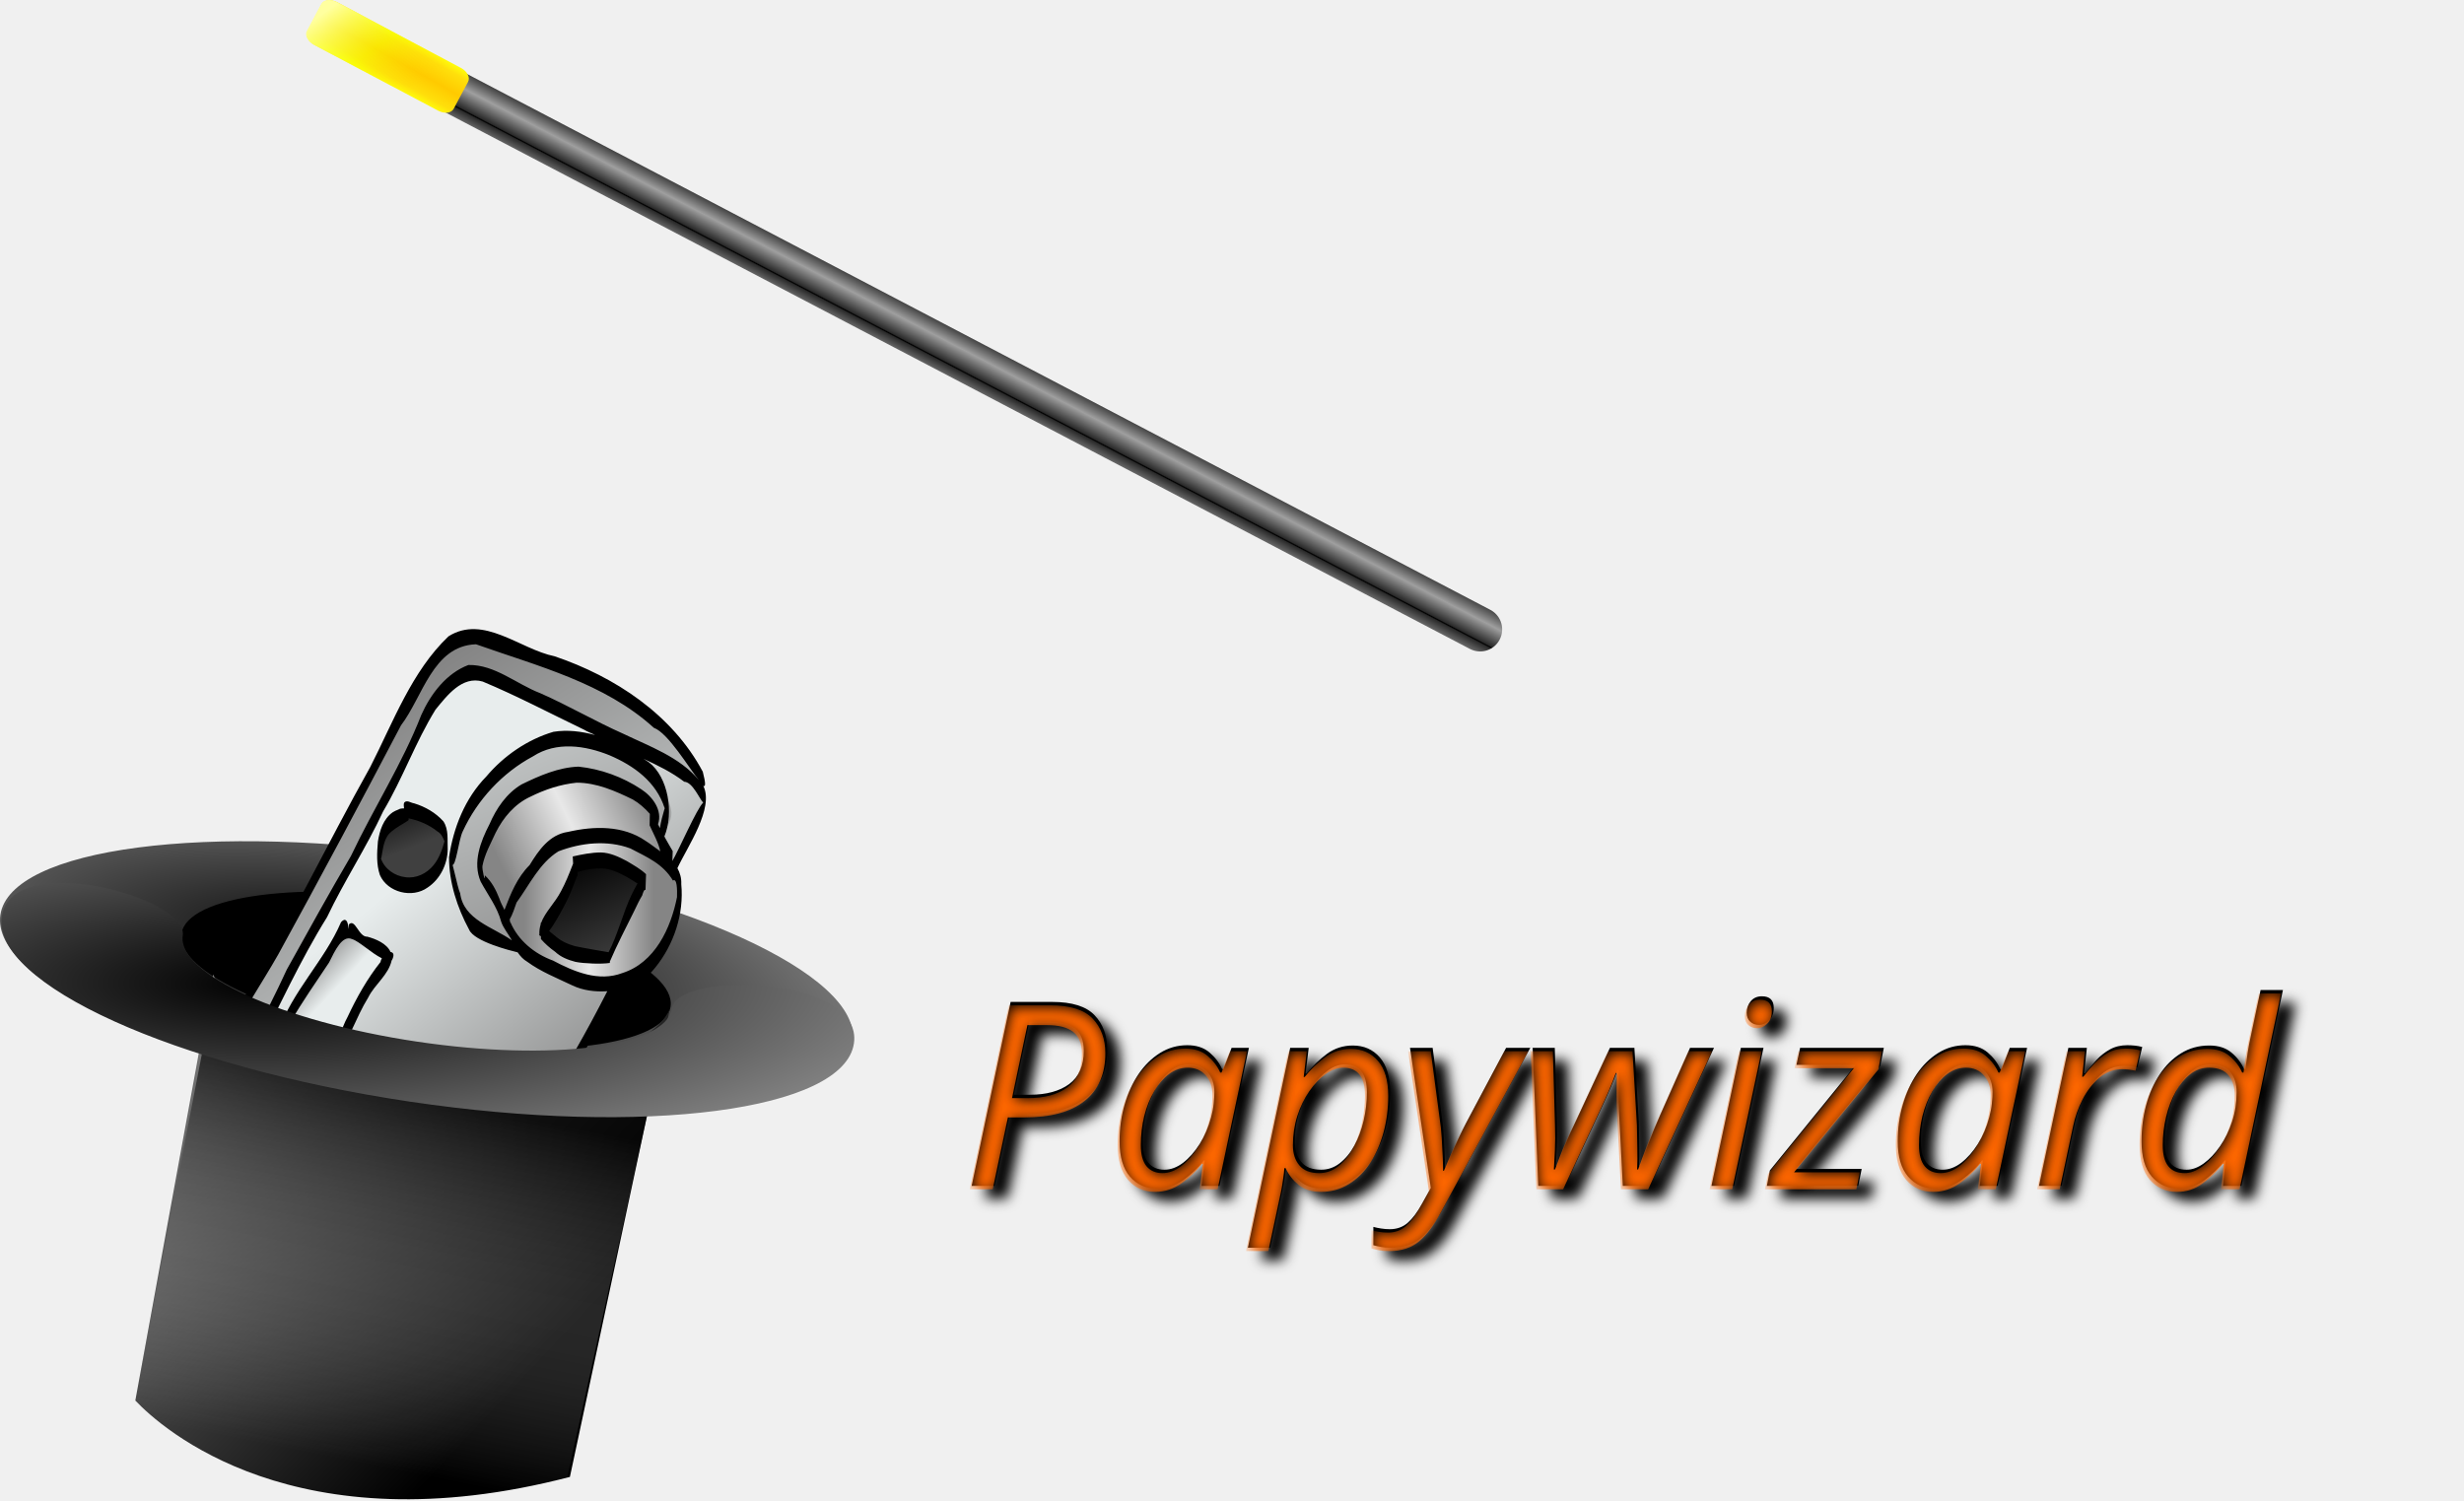
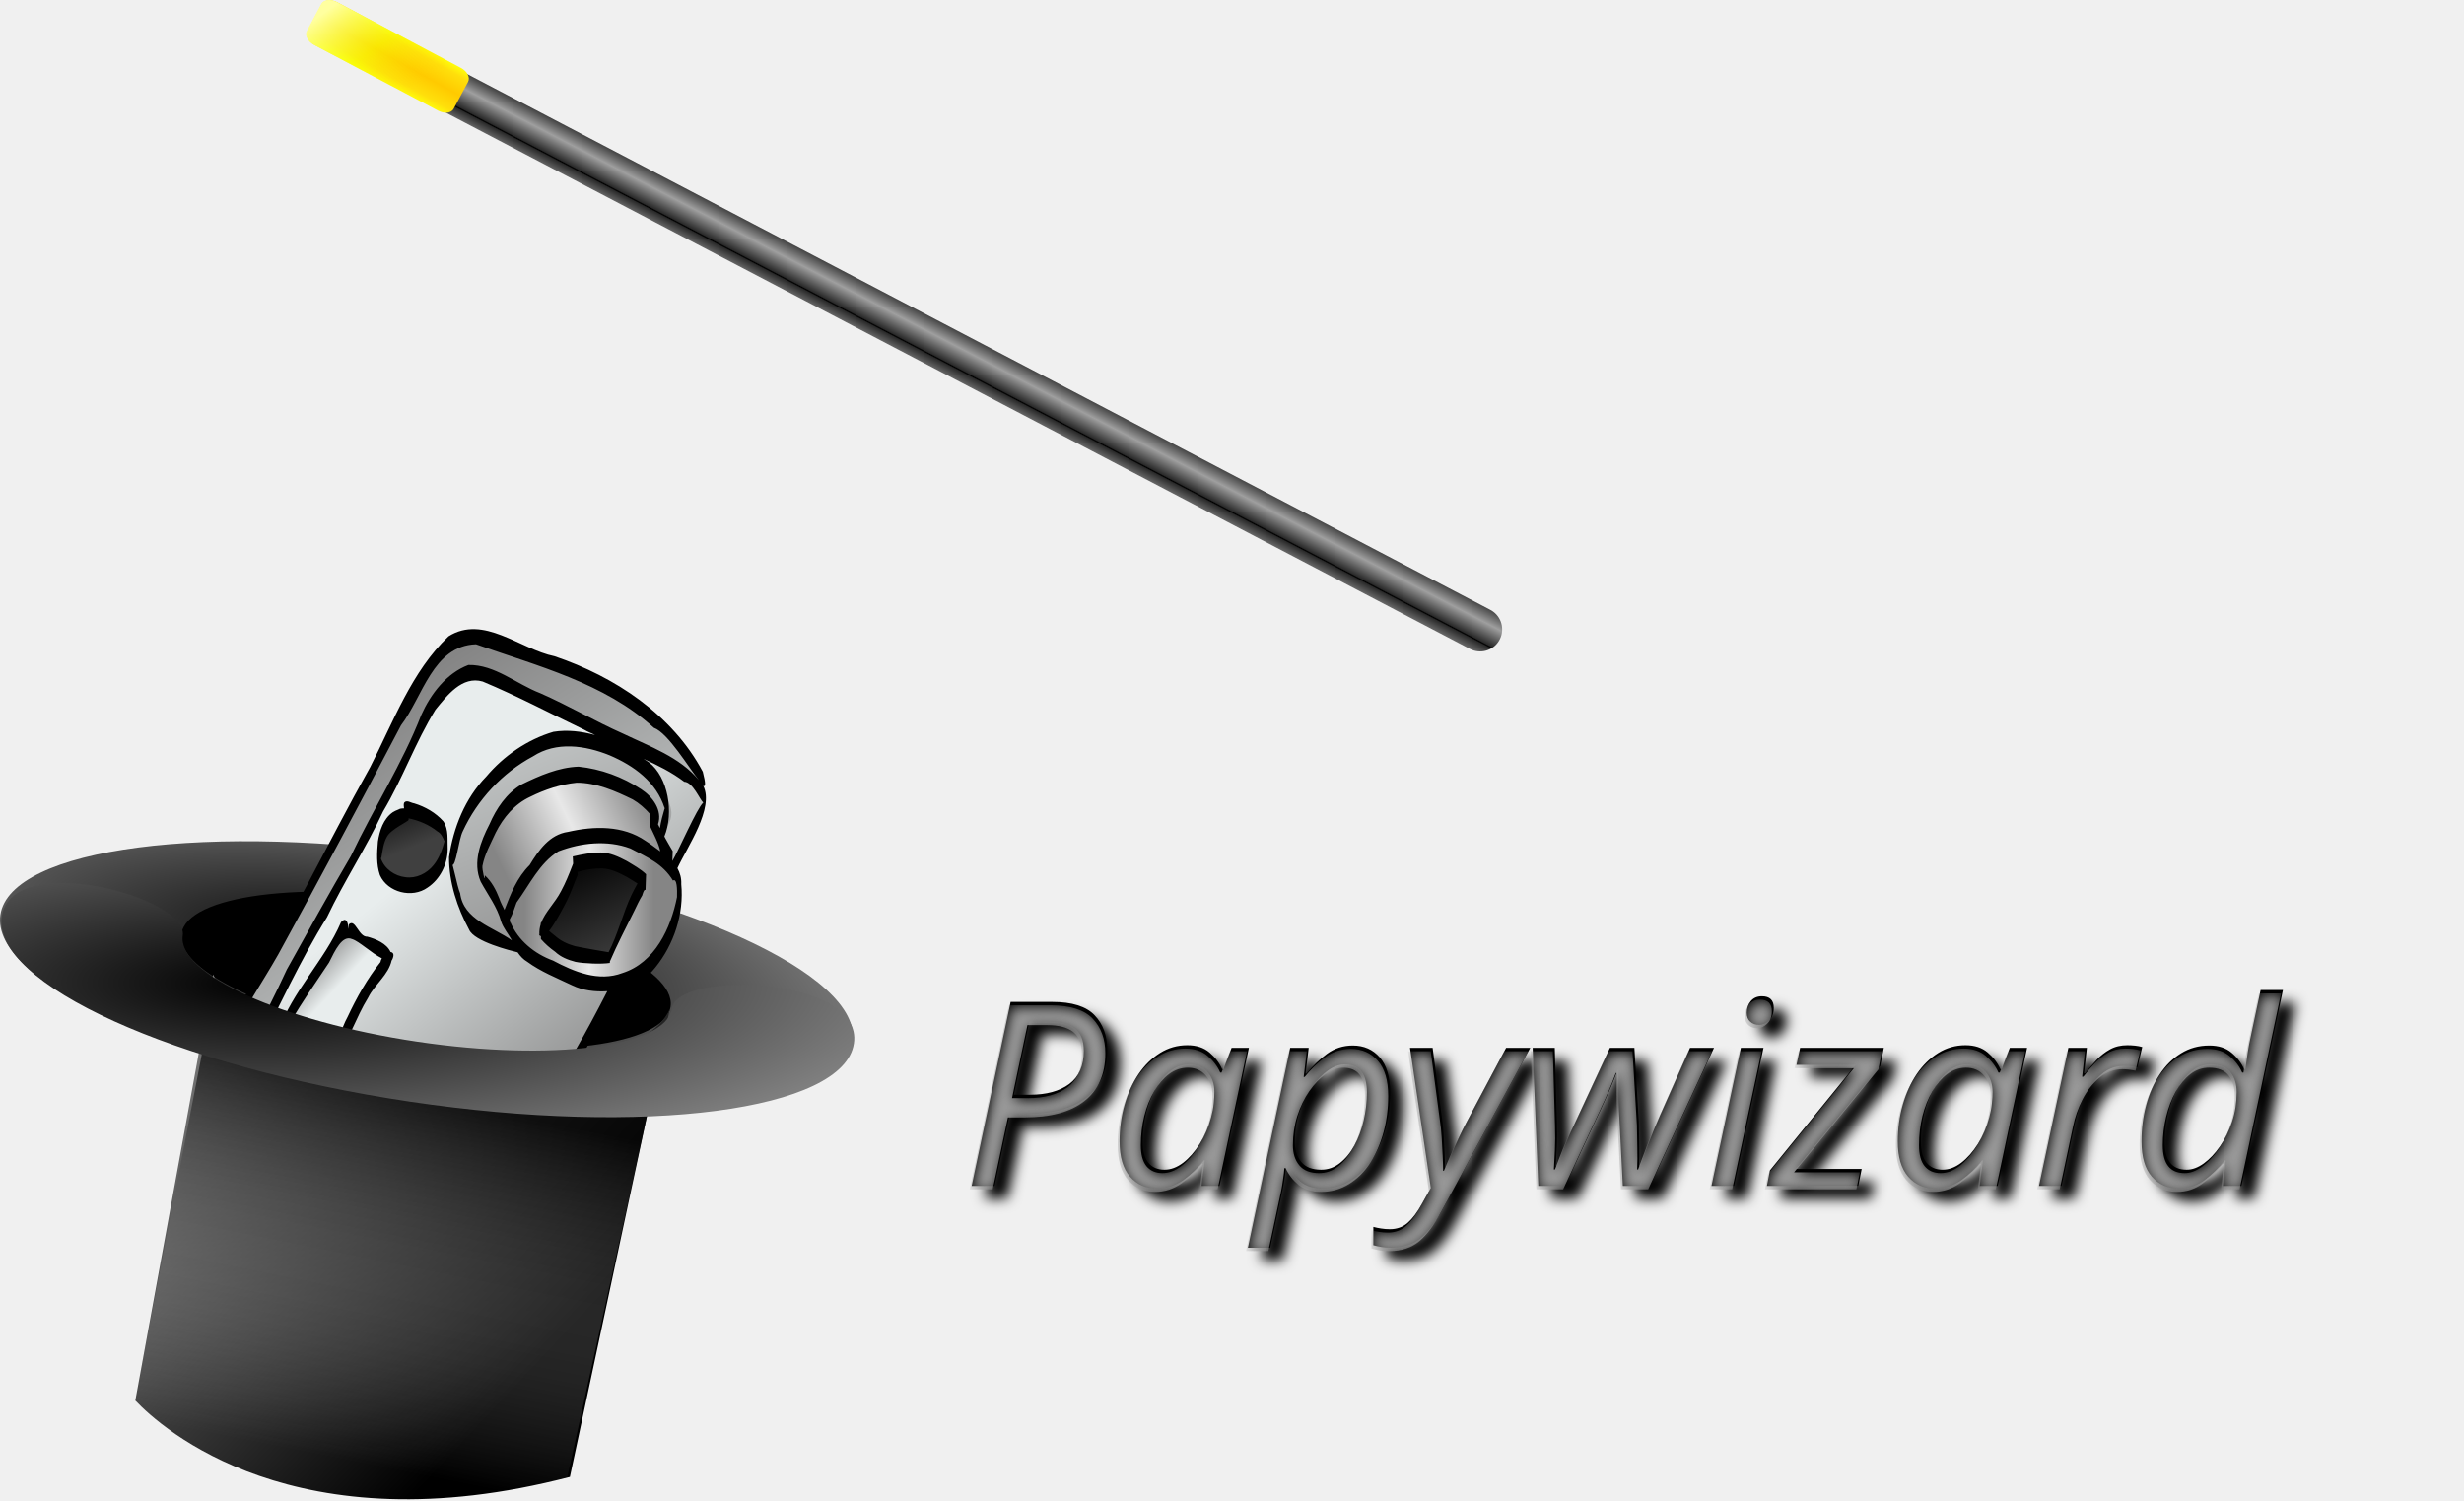
<svg xmlns="http://www.w3.org/2000/svg" xmlns:xlink="http://www.w3.org/1999/xlink" height="232.931" id="svg1061" width="382.499" version="1.0">
  <defs id="defs3">
    <linearGradient id="linearGradient5585">
      <stop id="stop5586" offset="0" style="stop-color:#ffff9f;stop-opacity:1;" />
      <stop id="stop5589" offset="0.5" style="stop-color:#f4ff05;stop-opacity:0.498;" />
      <stop id="stop5588" offset="1" style="stop-color:#ffca00;stop-opacity:0;" />
    </linearGradient>
    <linearGradient id="linearGradient5578">
      <stop id="stop5579" offset="0" style="stop-color:#fffd0b;stop-opacity:1;" />
      <stop id="stop5582" offset="0.321" style="stop-color:#ffdf0b;stop-opacity:1;" />
      <stop id="stop5580" offset="1" style="stop-color:#ffca00;stop-opacity:1;" />
    </linearGradient>
    <linearGradient id="linearGradient5573">
      <stop id="stop5574" offset="0" style="stop-color:#000000;stop-opacity:1;" />
      <stop id="stop5576" offset="0.061" style="stop-color:#2a2a2a;stop-opacity:1;" />
      <stop id="stop5575" offset="1" style="stop-color:#9f9f9f;stop-opacity:1;" />
    </linearGradient>
    <linearGradient id="linearGradient2336">
      <stop id="stop2337" offset="0" style="stop-color:#000000;stop-opacity:1;" />
      <stop id="stop2338" offset="1" style="stop-color:#a6a6a6;stop-opacity:1;" />
    </linearGradient>
    <linearGradient id="linearGradient1704">
      <stop id="stop1705" offset="0" style="stop-color:#000000;stop-opacity:1;" />
      <stop id="stop1706" offset="1" style="stop-color:#f0f0f0;stop-opacity:0;" />
    </linearGradient>
    <linearGradient gradientTransform="scale(2.136976,0.467951)" gradientUnits="userSpaceOnUse" id="linearGradient2348" x1="22.187" x2="16.78" xlink:href="#linearGradient2336" y1="132.772" y2="61.286" />
    <linearGradient gradientTransform="matrix(1.033599,-0.163893,0.149649,0.943765,-9.997055,2.205048)" gradientUnits="userSpaceOnUse" id="linearGradient2349" x1="26.261" x2="69.193" xlink:href="#linearGradient2336" y1="51.747" y2="26.685" />
    <linearGradient gradientTransform="scale(1.842778,0.542659)" gradientUnits="userSpaceOnUse" id="linearGradient2350" x1="18.647" x2="29.078" xlink:href="#linearGradient2336" y1="54.173" y2="32.977" />
    <linearGradient gradientTransform="scale(1.842779,0.542659)" gradientUnits="userSpaceOnUse" id="linearGradient2351" x1="13.258" x2="33.361" xlink:href="#linearGradient1704" y1="45.651" y2="45.651" />
    <linearGradient gradientTransform="matrix(1.033598,-0.163893,0.149649,0.943765,-9.2646e-2,1.35516)" gradientUnits="userSpaceOnUse" id="linearGradient2977" x1="33.908" x2="34.285" xlink:href="#linearGradient1704" y1="34.427" y2="63.931" />
    <radialGradient cx="34.508" cy="296.447" fx="34.508" fy="296.447" gradientTransform="scale(1.873017,0.533898)" gradientUnits="userSpaceOnUse" id="radialGradient1856" r="58.243" spreadMethod="pad" xlink:href="#linearGradient2336" />
    <linearGradient gradientTransform="matrix(-2.096838,-0.393813,-0.359586,1.914593,168.9892,125.6226)" gradientUnits="userSpaceOnUse" id="linearGradient1877" x1="26.261" x2="69.193" xlink:href="#linearGradient2336" y1="51.747" y2="26.685" />
    <linearGradient gradientTransform="matrix(-2.096836,-0.393813,-0.359586,1.914593,148.4128,126.411)" gradientUnits="userSpaceOnUse" id="linearGradient1878" x1="33.908" x2="34.285" xlink:href="#linearGradient1704" y1="34.427" y2="63.931" />
    <radialGradient cx="40.804" cy="276.178" fx="40.653" fy="277.242" gradientTransform="matrix(1.873017,0,0,0.533898,-30.56218,14.375)" gradientUnits="userSpaceOnUse" id="radialGradient1927" r="71.409" spreadMethod="pad" xlink:href="#linearGradient2336" />
    <linearGradient gradientTransform="matrix(1.934616,0,0,0.620412,-26.40222,7.403423)" gradientUnits="userSpaceOnUse" id="linearGradient5572" spreadMethod="reflect" x1="88.946" x2="91.414" xlink:href="#linearGradient5573" y1="136.887" y2="133.891" />
    <linearGradient gradientTransform="scale(1.848145,0.541083)" gradientUnits="userSpaceOnUse" id="linearGradient5581" spreadMethod="reflect" x1="38.515" x2="38.054" xlink:href="#linearGradient5578" y1="54" y2="61.078" />
    <linearGradient gradientTransform="matrix(1.848145,0,0,0.541083,-9.596281e-2,-5.494715e-2)" gradientUnits="userSpaceOnUse" id="linearGradient5584" spreadMethod="pad" x1="32.001" x2="42.809" xlink:href="#linearGradient5585" y1="44.479" y2="46.02" />
    <radialGradient cx="34.508" cy="296.447" fx="34.508" fy="296.447" gradientTransform="scale(1.873017,0.533898)" gradientUnits="userSpaceOnUse" id="radialGradient5605" r="58.243" spreadMethod="pad" xlink:href="#linearGradient2336" />
    <linearGradient xlink:href="#linearGradient5585" id="linearGradient4212" gradientUnits="userSpaceOnUse" gradientTransform="matrix(1.848145,0,0,0.5410827,-14.13103,-53.73424)" spreadMethod="pad" x1="32.001" y1="44.479" x2="42.809" y2="46.02" />
    <linearGradient xlink:href="#linearGradient5578" id="linearGradient4215" gradientUnits="userSpaceOnUse" gradientTransform="matrix(1.848145,0,0,0.5410827,-14.03507,-53.6793)" spreadMethod="reflect" x1="38.515" y1="54" x2="38.054" y2="61.078" />
    <linearGradient xlink:href="#linearGradient5573" id="linearGradient4218" gradientUnits="userSpaceOnUse" gradientTransform="matrix(1.886558,0.4285304,-0.1374254,0.6050002,-14.50724,-52.56926)" spreadMethod="reflect" x1="88.946" y1="136.887" x2="91.414" y2="133.891" />
    <linearGradient y2="38.967" y1="37.466" xlink:href="#linearGradient2103" x2="28.579" x1="-0.454" id="linearGradient2109" gradientUnits="userSpaceOnUse" gradientTransform="scale(0.629945,1.58744)" />
    <linearGradient y2="94.414" y1="41.102" xlink:href="#linearGradient4501" x2="7.254" x1="65.452" id="linearGradient2101" gradientUnits="userSpaceOnUse" gradientTransform="scale(1.339461,0.746569)" />
    <linearGradient y2="59.377" y1="99.943" xlink:href="#linearGradient4501" x2="46.301" x1="11.688" id="linearGradient2098" gradientUnits="userSpaceOnUse" gradientTransform="scale(1.35332,0.738924)" />
    <linearGradient y2="31.55" y1="77.066" xlink:href="#linearGradient4501" x2="91.667" x1="41.567" id="linearGradient2095" gradientUnits="userSpaceOnUse" gradientTransform="scale(1.108743,0.901922)" />
    <linearGradient y2="69.773" y1="54.032" xlink:href="#linearGradient4577" x2="84.034" x1="64.37" id="linearGradient2092" gradientUnits="userSpaceOnUse" gradientTransform="scale(0.984842,1.015391)" />
    <linearGradient y2="77.847" y1="59.88" xlink:href="#linearGradient4577" x2="65.887" x1="57.665" id="linearGradient2089" gradientUnits="userSpaceOnUse" gradientTransform="scale(0.974424,1.026247)" />
    <linearGradient y2="53.586" y1="46.421" xlink:href="#linearGradient4501" x2="30.641" x1="34.761" id="linearGradient2086" gradientUnits="userSpaceOnUse" gradientTransform="matrix(1.368283,0,0,0.730843,-2.605863,0.488599)" />
    <linearGradient y2="88.237" y1="76.062" xlink:href="#linearGradient4559" x2="48.892" x1="62.742" id="linearGradient2083" gradientUnits="userSpaceOnUse" gradientTransform="scale(1.173715,0.851995)" />
    <linearGradient y2="41.813" y1="34.281" xlink:href="#linearGradient4559" x2="61.441" x1="68.399" id="linearGradient2080" gradientUnits="userSpaceOnUse" gradientTransform="scale(1.017741,0.982568)" />
    <linearGradient y2="41.813" y1="34.281" xlink:href="#linearGradient4559" x2="61.441" x1="68.399" id="linearGradient4575" gradientUnits="userSpaceOnUse" gradientTransform="scale(1.017741,0.982568)" />
    <linearGradient y2="88.237" y1="76.062" xlink:href="#linearGradient4559" x2="48.892" x1="62.742" id="linearGradient4565" gradientUnits="userSpaceOnUse" gradientTransform="scale(1.173715,0.851995)" />
    <linearGradient y2="53.586" y1="46.421" xlink:href="#linearGradient4501" x2="30.641" x1="34.761" id="linearGradient4555" gradientUnits="userSpaceOnUse" gradientTransform="matrix(1.368283,0,0,0.730843,-2.605863,0.488599)" />
    <linearGradient y2="94.414" y1="41.102" xlink:href="#linearGradient4501" x2="7.254" x1="65.452" id="linearGradient4545" gradientUnits="userSpaceOnUse" gradientTransform="scale(1.339461,0.746569)" />
    <linearGradient y2="77.847" y1="59.88" xlink:href="#linearGradient4577" x2="65.887" x1="57.665" id="linearGradient4537" gradientUnits="userSpaceOnUse" gradientTransform="scale(0.974424,1.026247)" />
    <linearGradient y2="69.773" y1="54.032" xlink:href="#linearGradient4577" x2="84.034" x1="64.37" id="linearGradient4527" gradientUnits="userSpaceOnUse" gradientTransform="scale(0.984842,1.015391)" />
    <linearGradient y2="31.55" y1="77.066" xlink:href="#linearGradient4501" x2="91.667" x1="41.567" id="linearGradient4517" gradientUnits="userSpaceOnUse" gradientTransform="scale(1.108743,0.901922)" />
    <linearGradient y2="59.377" y1="99.943" xlink:href="#linearGradient4501" x2="46.301" x1="11.688" id="linearGradient4507" gradientUnits="userSpaceOnUse" gradientTransform="scale(1.35332,0.738924)" />
    <linearGradient id="linearGradient4501">
      <stop style="stop-color:#858585;stop-opacity:1;" offset="0" id="stop4503" />
      <stop style="stop-color:#e8eded;stop-opacity:1;" offset="1" id="stop4505" />
    </linearGradient>
    <linearGradient id="linearGradient4559">
      <stop style="stop-color:#000000;stop-opacity:1;" offset="0" id="stop4561" />
      <stop style="stop-color:#404040;stop-opacity:1;" offset="1" id="stop4563" />
    </linearGradient>
    <linearGradient id="linearGradient4577">
      <stop style="stop-color:#858585;stop-opacity:1;" offset="0" id="stop4579" />
      <stop style="stop-color:#e8e8e8;stop-opacity:1;" offset="0.5" id="stop4583" />
      <stop style="stop-color:#858585;stop-opacity:1;" offset="1" id="stop4581" />
    </linearGradient>
    <linearGradient id="linearGradient2103">
      <stop style="stop-color:#000000;stop-opacity:1;" offset="0" id="stop2105" />
      <stop style="stop-color:#000000;stop-opacity:0;" offset="1" id="stop2107" />
    </linearGradient>
    <path transform="matrix(2.108187,0.3011324,-0.3046338,2.132701,-457.0847,-526.9192)" style="opacity:0.99;fill:none;fill-opacity:1;stroke:#000000;stroke-width:1;stroke-miterlimit:4;stroke-dasharray:none;stroke-opacity:1" d="M 515.714,432.362 A 124.286,122.857 0 1 1 267.143,432.362 A 124.286,122.857 0 1 1 515.714,432.362 z" id="path3001" />
    <radialGradient xlink:href="#linearGradient2336" id="radialGradient3605" gradientUnits="userSpaceOnUse" gradientTransform="matrix(1.873017,0,0,0.533898,-32.32995,-2.28364)" spreadMethod="pad" cx="40.804" cy="276.178" fx="40.653" fy="277.242" r="71.409" />
    <linearGradient xlink:href="#linearGradient1704" id="linearGradient3609" gradientUnits="userSpaceOnUse" gradientTransform="matrix(-2.096836,-0.393813,-0.359586,1.914593,146.645,109.7524)" x1="33.908" y1="34.427" x2="34.285" y2="63.931" />
    <linearGradient xlink:href="#linearGradient2336" id="linearGradient3612" gradientUnits="userSpaceOnUse" gradientTransform="matrix(-2.096838,-0.393813,-0.359586,1.914593,167.2214,108.964)" x1="26.261" y1="51.747" x2="69.193" y2="26.685" />
    <filter id="filter3633">
      <feGaussianBlur stdDeviation="1" id="feGaussianBlur3635" />
    </filter>
    <filter id="filter3641">
      <feGaussianBlur stdDeviation="1" id="feGaussianBlur3643" />
    </filter>
    <mask maskUnits="userSpaceOnUse" id="mask4434">
      <g id="g4436" transform="translate(38,-100)">
        <rect ry="1.25" rx="1.91" y="239.347" x="110.007" height="53.877" width="244.795" id="rect4438" style="opacity:0.99;fill:#000000;fill-opacity:1;stroke:none;stroke-width:0.2;stroke-miterlimit:4;stroke-dasharray:none;stroke-opacity:1" />
        <text id="text4440" y="277.662" x="114.239" style="font-size:40px;font-style:italic;font-variant:normal;font-weight:normal;font-stretch:normal;text-align:start;line-height:125%;writing-mode:lr-tb;text-anchor:start;fill:#ffffff;fill-opacity:1;stroke:none;stroke-width:1px;stroke-linecap:butt;stroke-linejoin:miter;stroke-opacity:1;font-family:Swift;-inkscape-font-specification:Swift Italic" xml:space="preserve">
          <tspan y="277.662" x="114.239" id="tspan4442">Papywizard</tspan>
        </text>
      </g>
    </mask>
  </defs>
  <g id="layer1" transform="translate(-3.338462,6.96346)">
    <path transform="matrix(0.989099,0.14725,-0.14725,0.989099,19.06063,-25.32305)" style="fill:url(#radialGradient5605);fill-opacity:1;fill-rule:nonzero;stroke:none;stroke-width:1.25;stroke-linecap:round;stroke-linejoin:round;stroke-miterlimit:4;stroke-opacity:1" id="path1230" d="M 141.875,160.938 A 66.875,19.062 0 1 1 8.125,160.938 A 66.875,19.062 0 1 1 141.875,160.938 z" />
    <path transform="matrix(0.567742,8.452137e-2,-8.452137e-2,0.567742,40.48802,45.94375)" style="fill:#000000;fill-opacity:1;fill-rule:nonzero;stroke:none;stroke-width:1.25;stroke-linecap:round;stroke-linejoin:round;stroke-miterlimit:4;stroke-opacity:1" id="path1857" d="M 141.875,160.938 A 66.875,19.062 0 1 1 8.125,160.938 A 66.875,19.062 0 1 1 141.875,160.938 z" />
-     <g id="g3625" transform="translate(382,-42)">
-       <path d="M 49.477,165.042 C 43.106,135.648 37.234,104.356 52.381,61.262 C 68.476,94.927 72.724,135.969 69.179,170.61 C 71.085,135.453 75.947,96.035 98.927,66.49 C 111.422,108.566 98.867,145.473 87.233,172.323 C 83.49,172.097 49.477,165.042 49.477,165.042 z" id="path5565" style="fill:#e1e1e1;fill-opacity:1;fill-rule:evenodd;stroke:#898989;stroke-width:3.75;stroke-linecap:round;stroke-linejoin:round;stroke-miterlimit:4;stroke-opacity:1" />
-       <path d="M 53.849,154.467 C 48.103,131.633 47.22,104.38 52.965,79.778 C 62.098,105.558 63.719,128.687 64.455,158.002 C 68.58,158.297 70.937,158.149 75.062,158.444 C 77.714,132.37 83.459,107.621 95.833,84.64 C 99.811,109.683 92.74,136.494 86.11,160.212 C 74.767,158.739 64.308,158.149 52.965,156.676" id="path5566" style="fill:#ffcbdb;fill-opacity:1;fill-rule:evenodd;stroke:#ffffff;stroke-width:2.5;stroke-linecap:round;stroke-linejoin:round;stroke-miterlimit:4;stroke-opacity:1" />
-     </g>
    <g id="g3591" transform="matrix(0.4370987,-0.8994135,0.8994135,0.4370987,4.897969,162.1039)">
      <g id="g2111">
        <path style="fill:url(#linearGradient2101);fill-opacity:1;fill-rule:evenodd;stroke:none;stroke-width:1px;stroke-linecap:butt;stroke-linejoin:miter;stroke-opacity:1" id="path4496" d="M 8.953,30.405 C 8.953,30.405 15.203,27.365 20.608,26.858 C 27.365,27.365 71.115,29.392 72.297,29.223 C 73.48,29.054 90.878,29.73 91.554,30.743 C 96.453,33.277 95.439,38.345 96.284,45.27 C 97.128,52.196 97.466,64.02 93.919,69.257 C 90.372,74.493 90.878,74.831 89.527,75.845 C 90.372,71.284 90.203,56.757 90.203,52.872 C 90.203,48.986 93.581,35.98 86.486,34.291 C 79.392,32.601 56.25,32.601 50.676,32.264 C 45.101,31.926 29.392,31.757 23.986,31.25 C 18.581,30.743 13.682,30.236 8.953,30.405 z" />
        <path style="fill:url(#linearGradient2098);fill-opacity:1;fill-rule:evenodd;stroke:none;stroke-width:1px;stroke-linecap:butt;stroke-linejoin:miter;stroke-opacity:1" id="path3736" d="M 8.277,31.081 C 8.277,31.081 43.919,31.757 45.777,31.926 C 47.635,32.095 79.223,32.939 82.601,33.277 C 85.98,33.615 89.865,35.642 90.203,38.176 C 90.541,40.709 89.189,73.818 88.851,75.169 C 88.514,76.52 86.993,77.872 86.318,77.872 C 85.642,77.872 53.378,77.872 50.676,77.703 C 47.973,77.534 18.75,75 14.696,73.142 C 9.966,74.493 4.899,60.304 4.561,52.365 C 5.405,44.764 3.041,33.446 8.277,31.081 z" />
        <path style="fill:url(#linearGradient2095);fill-opacity:1;fill-rule:evenodd;stroke:none;stroke-width:1px;stroke-linecap:butt;stroke-linejoin:miter;stroke-opacity:1" id="path4509" d="M 54.561,61.824 C 54.561,61.824 52.365,56.588 53.547,54.392 C 54.73,52.196 58.277,47.973 61.655,46.115 C 69.088,43.919 80.405,47.297 83.446,50.338 C 86.486,53.378 89.696,60.811 87.669,66.385 C 85.642,71.959 84.291,74.662 80.574,73.818 C 76.858,72.973 56.588,68.243 54.561,61.824 z" />
        <path style="fill:url(#linearGradient2092);fill-opacity:1;fill-rule:evenodd;stroke:none;stroke-width:1px;stroke-linecap:butt;stroke-linejoin:miter;stroke-opacity:1" id="path4519" d="M 57.264,57.601 C 58.953,56.588 60.473,48.48 68.412,49.831 C 76.351,51.182 82.77,54.73 83.446,59.291 C 84.122,63.851 84.459,69.088 83.108,70.777 C 78.547,73.142 81.926,71.791 79.899,73.986 C 77.872,76.182 76.689,75.507 75.507,77.196 C 74.324,78.885 56.25,63.682 57.264,57.601 z" />
        <path style="fill:url(#linearGradient2089);fill-opacity:1;fill-rule:evenodd;stroke:none;stroke-width:1px;stroke-linecap:butt;stroke-linejoin:miter;stroke-opacity:1" id="path4529" d="M 57.939,57.939 C 57.939,57.939 64.865,55.743 69.426,58.615 C 73.986,61.486 75.845,65.203 76.689,69.426 C 77.534,73.649 77.196,78.041 74.493,79.223 C 71.791,80.405 66.047,83.615 62.162,81.588 C 58.277,79.561 53.885,77.365 53.547,73.818 C 53.209,70.27 52.196,60.642 57.939,57.939 z" />
        <path style="fill:url(#linearGradient2086);fill-opacity:1;fill-rule:evenodd;stroke:none;stroke-width:1px;stroke-linecap:butt;stroke-linejoin:miter;stroke-opacity:1" id="path4547" d="M 26.448,33.597 C 26.448,33.597 42.158,33.935 44.016,35.962 C 45.874,37.989 44.523,42.718 43.847,44.07 C 36.752,43.394 30.671,43.732 26.448,42.718 C 25.941,41.367 24.252,36.468 26.448,33.597 z" />
        <path style="fill:url(#linearGradient2083);fill-opacity:1;fill-rule:evenodd;stroke:none;stroke-width:1px;stroke-linecap:butt;stroke-linejoin:miter;stroke-opacity:1" id="path4557" d="M 70.439,64.358 C 70.439,64.358 72.466,71.115 71.959,73.311 C 71.453,75.507 63.176,74.493 59.291,74.662 C 57.77,73.818 55.912,64.189 57.939,64.02 C 59.966,63.851 64.865,63.682 70.439,64.358 z" />
        <path style="fill:url(#linearGradient2080);fill-opacity:1;fill-rule:evenodd;stroke:none;stroke-width:1px;stroke-linecap:butt;stroke-linejoin:miter;stroke-opacity:1" id="path4567" d="M 66.554,36.824 C 66.554,36.824 66.671,42.983 63.227,44.543 C 61.538,45.556 58.615,45.777 56.926,43.919 C 55.236,42.061 54.561,34.122 60.98,34.966 C 67.399,35.811 64.527,34.459 66.554,36.824 z" />
        <path style="fill:url(#linearGradient2109);fill-opacity:1;fill-rule:evenodd;stroke:none;stroke-width:1px;stroke-linecap:butt;stroke-linejoin:miter;stroke-opacity:1" id="path1318" d="M 21.661,31.433 C 21.661,31.433 8.143,29.805 7.655,30.945 C 4.723,33.225 4.235,43.16 4.397,45.765 C 4.56,50.814 7.98,67.752 9.772,70.033 C 11.564,72.313 19.707,74.267 20.847,74.104 C 18.078,68.73 7.003,35.342 21.661,31.433 z" />
        <path style="fill:#000000;fill-opacity:1;fill-rule:nonzero;stroke:none;stroke-width:1px;stroke-linecap:butt;stroke-linejoin:miter;stroke-opacity:1" id="path2835" d="M 22.594,25.938 C 17.844,26.334 12.674,28.558 8.625,29.719 C 8.431,29.877 8.434,29.945 8.312,30.062 C 8.295,30.079 8.266,30.078 8.25,30.094 C 8.07,30.224 7.899,30.338 7.719,30.469 C 7.413,30.599 6.944,30.964 6.469,31.375 C 6.416,31.413 6.396,31.462 6.344,31.5 C 5.214,32.521 4.019,34.063 4.281,35.531 C 3.815,40.198 3.127,44.912 3.5,49.594 C 3.68,54.451 4.547,58.223 5.625,62.438 C 6.477,66.333 7.045,71.581 11.406,73.125 C 16.752,74.716 22.425,74.907 27.906,75.844 C 36.042,77.241 46.638,77.925 55,78.156 C 56.431,79.986 58.432,81.354 60.75,81.844 C 65.241,82.882 70.195,82.226 74.156,79.812 C 75.028,79.439 75.644,78.868 76.125,78.188 C 79.765,78.115 86.973,79.297 89.375,76.219 C 89.349,76.63 89.884,76.405 91.312,75.188 C 97.229,67.062 98.614,56.455 97.375,46.656 C 96.005,41.33 98.423,33.899 92.969,30.5 C 85.576,27.727 77.226,28.601 69.406,28.438 C 55.669,27.634 41.201,27.77 27.156,26.281 C 25.721,25.9 24.177,25.805 22.594,25.938 z M 21.375,27.312 C 26.561,27.136 31.767,27.985 37,28.312 C 50.641,28.986 63.88,29.494 77.312,29.906 C 82.782,31.018 90.591,28.948 93.719,34.875 C 94.847,44.927 97.046,55.401 94.125,65.375 C 94.373,67.745 90.854,73.05 89.875,75.219 C 91.799,70.975 91.24,66.047 91.219,61.5 C 91.052,56.724 91.432,51.943 91.25,47.156 C 90.907,43.216 92.18,38.856 90.312,35.219 C 87.658,32.713 83.728,31.924 80.156,32.031 C 72.023,32.692 64.042,31.704 55.688,31.781 C 48.95,31.249 42.218,30.908 35.469,30.531 C 27.081,30.723 18.696,30.159 10.312,30.094 C 12.629,29.268 15.739,27.918 16.188,27.875 C 17.916,27.539 19.646,27.371 21.375,27.312 z M 7.594,31.469 C 12.329,31.275 17.085,31.538 21.812,31.812 C 29.707,31.999 37.631,31.769 45.5,32.594 C 51.749,32.536 57.843,33.361 64.094,33.25 C 70.029,33.749 75.924,33.057 81.844,33.656 C 84.58,34.31 88.411,35.05 88.969,38.344 C 89.302,44.142 89.095,49.972 89.125,55.781 C 89.06,56.405 89.152,57.03 89.125,57.656 C 88.721,55.515 88.017,53.428 86.75,51.625 C 83.91,48.51 80.023,46.317 75.938,45.281 C 71.473,43.798 66.588,44.157 62.156,45.562 C 58.629,47.269 55.673,50.121 53.406,53.281 C 52.079,54.802 53.29,60.503 53.531,61.594 C 53.166,62.235 52.918,62.892 52.875,63.531 C 52.395,66.127 52.606,68.803 52.625,71.438 C 52.633,73.31 53.258,75.124 54.188,76.75 C 39.395,76.461 28.894,74.995 14.25,72.031 C 10.234,71.229 8.824,66.848 8.219,63.312 C 7.117,59.5 6.013,56.043 5.567,52.013 C 5.231,48.385 5.599,44.632 5.781,41.094 C 6.349,37.899 5.841,34.312 7.594,31.469 z M 26.223,33.556 C 25.639,34.069 24.998,33.603 24.488,34.201 C 24.812,34.152 25.025,34.742 25.348,34.714 C 24.475,35.598 24.178,37.548 24.425,38.513 C 24.388,40.185 24.148,42.453 25.957,43.326 C 29.609,44.071 33.386,43.421 37.082,43.794 C 39.378,43.809 41.604,45.107 43.894,44.544 C 43.9,44.551 43.888,44.569 43.894,44.576 C 44.907,44.594 45.088,44.214 44.957,43.826 C 45.886,42.725 45.778,40.885 45.519,39.544 C 44.852,38.36 47.296,36.603 45.988,36.138 C 43.831,37.082 47.775,35.472 45.769,34.888 C 39.197,35.195 32.812,32.751 26.223,33.556 z M 18.219,33.5 C 16.607,33.987 15.098,34.824 14.25,36.344 C 12.315,40.073 12.745,44.514 13.062,48.562 C 13.913,52.66 14.233,56.863 15.344,60.906 C 16.429,63.147 16.368,66.716 18.469,67.812 C 21.518,66.244 17.398,62.39 17.469,59.781 C 16.481,55.078 15.458,50.355 15,45.562 C 14.99,41.426 14.503,36.302 18.219,33.5 z M 28.347,34.62 C 32.067,34.853 35.608,35.468 39.3,35.951 C 41.402,35.973 44.094,35.911 44.144,37.576 C 44.332,38.7 43.488,41.26 43.488,43.044 C 43.291,43.052 43.089,43.017 42.894,43.107 C 39.639,42.383 36.314,42.184 32.988,42.232 C 31.003,42.093 28.316,42.951 26.957,41.044 C 26.146,39.183 25.762,37.553 26.567,34.465 C 27.086,34.457 27.721,34.587 28.347,34.62 z M 62.094,34.094 C 61.225,34.118 60.344,34.313 59.531,34.562 C 57.897,35.193 56.233,35.869 54.969,37.125 C 53.053,39.39 53.891,43.235 56.469,44.625 C 58.485,45.811 61.059,45.823 63.156,44.844 C 64.435,44.141 65.992,43.67 66.781,42.344 C 67.468,40.664 67.593,38.812 67.312,37.031 C 67.142,36.565 67.36,35.723 66.719,35.594 C 66.399,35.618 66.147,35.843 65.875,36 C 65.648,35.412 65.133,34.996 64.625,34.656 C 63.849,34.219 62.963,34.07 62.094,34.094 z M 60.812,35.5 C 62.155,35.551 64.42,37.48 64.625,37.375 C 64.686,37.338 64.771,37.311 64.844,37.281 C 65.253,38.888 65.338,40.574 64.969,42.188 C 64.955,42.805 64.548,43.301 64.156,43.75 C 64.079,43.824 64.12,43.802 64.094,43.844 C 62.743,44.095 61.349,44.255 60,43.938 C 58.381,43.57 56.914,42.423 56.406,40.812 C 55.843,39.242 56.154,37.303 57.375,36.125 C 57.445,36.115 57.496,36.148 57.562,36.125 C 58.623,35.824 59.693,35.429 60.812,35.5 z M 66.719,45.719 C 72.102,45.616 77.568,47.274 81.938,50.438 C 85.637,52.664 87.007,56.99 87.281,61.062 C 87.479,65.144 86.758,69.37 83.625,72.344 C 85.167,72.166 82.44,72.422 80.531,73.031 C 80.661,72.85 80.805,72.679 80.938,72.5 C 83.218,72.222 84.433,69.85 84.688,67.781 C 85.15,64.332 84.78,60.767 83.594,57.5 C 82.133,54.741 79.669,52.645 77.25,50.75 C 74.979,49.246 72.173,48.849 69.5,48.969 C 66.487,48.89 63.013,49.188 60.906,51.625 C 59.536,53.521 58.49,55.666 56.688,57.219 C 55.959,57.928 55.447,59.073 54.844,59.938 C 54.834,59.948 54.823,59.958 54.812,59.969 C 55.394,56.476 54.399,51.835 57.875,49.562 C 58.496,48.767 62.581,45.738 61.281,46.469 C 61.173,47.239 65.201,45.705 66.719,45.719 z M 68.75,50.406 C 71.382,50.439 74.058,51.113 76.125,52.812 C 78.109,54.341 79.901,56.181 81.219,58.312 C 82.575,61.078 82.692,64.259 82.688,67.281 C 82.609,68.441 82.287,69.577 81.844,70.656 L 80.219,71.406 C 79.391,72.394 78.312,73.925 77.312,74.656 C 77.473,73.71 77.687,72.758 77.781,71.875 C 78.42,67.655 76.352,63.659 73.781,60.469 C 72.145,58.039 69.209,57.602 66.531,57.344 C 63.951,56.439 61.236,56.642 58.562,56.875 C 58.979,56.337 59.385,55.78 59.844,55.344 C 60.793,54.316 61.662,53.139 62.062,51.781 C 60.799,52.501 62.733,50.938 63.219,50.812 C 64.981,50.331 66.914,50.451 68.75,50.406 z M 60.406,58.062 C 63.747,58.666 67.483,58.577 70.406,60.438 C 73.137,62.995 75.33,66.49 75.688,70.281 C 75.601,73.243 75.763,75.829 74.094,78.406 C 74.744,78.785 73.148,79.614 72.062,80.094 C 67.315,81.346 61.386,81.466 57.75,77.625 C 54.874,74.927 54.65,70.777 54.781,67.094 C 54.467,64.036 55.218,60.849 57.281,58.5 C 56.736,58.825 57.462,58.344 57.594,58.25 C 58.357,58.323 59.744,58.144 60.406,58.062 z M 59.219,62.781 L 59.031,62.906 C 58.504,62.982 57.979,63.141 57.469,63.438 C 57.402,63.545 57.343,63.658 57.344,63.75 L 56.969,63.938 C 56.591,64.816 56.314,65.808 56.156,66.781 C 55.791,67.969 55.89,69.119 56.125,70.312 C 56.457,71.603 57.551,74.111 58.312,75.188 L 58.5,75.094 C 61.409,74.954 64.308,75.042 67.219,75.062 C 68.128,75.062 69.033,75.033 69.938,75.125 C 69.938,75.125 71.037,74.905 70.906,75.219 L 73.156,74.219 C 73.522,73.06 73.573,71.846 73.688,70.625 C 73.731,69.205 73.723,67.757 73.125,66.438 C 72.469,65.103 71.583,63.938 70.656,62.781 L 69.688,63.312 C 69.568,63.319 69.462,63.327 69.344,63.344 C 67.913,63.459 66.471,63.565 65.031,63.5 C 62.917,63.451 61.006,62.677 59.188,62.875 C 59.197,62.848 59.209,62.809 59.219,62.781 z M 57.469,63.438 C 57.493,63.398 57.528,63.354 57.562,63.312 L 56.812,63.875 C 57.028,63.697 57.251,63.564 57.469,63.438 z M 68.812,64.469 C 69.667,65.438 70.417,66.484 70.969,67.656 C 71.541,68.939 71.514,70.342 71.469,71.719 C 71.388,72.378 71.364,73.016 71.281,73.656 C 70.596,73.619 69.908,73.585 69.219,73.594 C 66.36,73.614 62.616,74.386 59.719,74.281 C 59.616,73.996 58.58,70.383 58.281,69.156 C 58.069,67.986 58.046,66.849 58.375,65.688 C 58.452,65.296 58.551,64.914 58.656,64.531 C 60.006,64.834 62.059,64.896 63.062,64.938 C 64.504,65.018 65.942,64.914 67.375,64.781 C 67.732,64.748 68.081,64.742 68.438,64.719 L 68.812,64.469 z M 89.094,66.031 C 89.146,68.459 89.137,70.884 88.656,73.281 C 89.202,74.489 87.197,76.683 87.031,77.344 C 85.848,76.851 78.794,77.152 76.781,77 L 78.188,76.375 C 78.664,75.648 79.164,74.936 79.656,74.219 C 83.644,73.974 88.21,70.715 88.969,67.031 C 89.035,66.71 89.037,66.358 89.094,66.031 z" />
      </g>
    </g>
    <path style="fill:url(#linearGradient3612);fill-opacity:1;fill-rule:evenodd;stroke:#000000;stroke-width:0;stroke-linecap:butt;stroke-linejoin:miter;stroke-miterlimit:4;stroke-opacity:1" id="path1866" d="M 91.807,222.316 L 107.316,149.694 C 101.216,163.366 44.735,163.78 36.425,144.307 L 24.346,210.46 C 28.421,214.773 49.181,233.404 91.807,222.316 z" />
    <path style="opacity:0.65;fill:url(#linearGradient3609);fill-opacity:1;fill-rule:evenodd;stroke:#000000;stroke-width:0;stroke-linecap:butt;stroke-linejoin:miter;stroke-miterlimit:4;stroke-opacity:1" id="path1867" d="M 91.378,222.46 L 106.763,152.726 C 96.592,160.22 59.904,159.317 36.475,147.366 L 24.118,211.236 C 27.599,215.159 48.753,233.547 91.378,222.46 z" />
    <path style="fill:url(#radialGradient3605);fill-opacity:1;fill-rule:evenodd;stroke:none;stroke-width:1.25;stroke-linecap:round;stroke-linejoin:round;stroke-miterlimit:4;stroke-opacity:1" id="path1890" d="M 107.646,149.587 C 108.536,143.613 137.446,144.617 135.896,155.025 C 134.347,165.432 103.471,169.492 66.959,164.056 C 30.446,158.62 2.066,145.745 3.615,135.337 C 5.164,124.929 32.598,132.301 31.709,138.275 C 30.819,144.249 47.126,151.623 68.084,154.743 C 89.042,157.863 106.757,155.561 107.646,149.587 z" />
    <path style="fill:none;fill-opacity:0.75;fill-rule:evenodd;stroke:url(#linearGradient4218);stroke-width:6.847;stroke-linecap:round;stroke-linejoin:round;stroke-miterlimit:4;stroke-opacity:1" id="path5568" d="M 55.516,-2.257 L 233.105,90.745" />
    <rect y="-31.969" x="44.046" width="25.705" transform="matrix(0.8831569,0.4690777,-0.4708369,0.8822203,0,0)" style="fill:url(#linearGradient4215);fill-opacity:1;fill-rule:evenodd;stroke:#ffe400;stroke-width:0;stroke-linecap:round;stroke-linejoin:round;stroke-miterlimit:4;stroke-opacity:1" ry="1.384" rx="2" id="rect5577" height="7.526" />
    <rect y="-31.959" x="43.944" width="25.705" transform="matrix(0.8831569,0.4690777,-0.4708369,0.8822203,0,0)" style="fill:url(#linearGradient4212);fill-opacity:1;fill-rule:evenodd;stroke:#ffe400;stroke-width:0;stroke-linecap:round;stroke-linejoin:round;stroke-miterlimit:4;stroke-opacity:1" ry="1.384" rx="2" id="rect5583" height="7.526" />
    <text xml:space="preserve" style="font-size:40px;font-style:italic;font-variant:normal;font-weight:normal;font-stretch:normal;text-align:start;line-height:125%;writing-mode:lr-tb;text-anchor:start;fill:#000000;fill-opacity:1;stroke:none;stroke-width:1px;stroke-linecap:butt;stroke-linejoin:miter;stroke-opacity:1;font-family:Swift;-inkscape-font-specification:Swift Italic" x="152.536" y="177.139" id="text2663">
      <tspan id="tspan2665" x="152.536" y="177.139">Papywizard</tspan>
    </text>
    <text xml:space="preserve" style="font-size:40px;font-style:italic;font-variant:normal;font-weight:normal;font-stretch:normal;text-align:start;line-height:125%;writing-mode:lr-tb;text-anchor:start;fill:#000000;fill-opacity:1;stroke:none;stroke-width:1px;stroke-linecap:butt;stroke-linejoin:miter;stroke-opacity:1;filter:url(#filter3633);font-family:Swift;-inkscape-font-specification:Swift Italic" x="154.532" y="179.098" id="text3629">
      <tspan id="tspan3631" x="154.532" y="179.098">Papywizard</tspan>
    </text>
-     <text xml:space="preserve" style="font-size:40px;font-style:italic;font-variant:normal;font-weight:normal;font-stretch:normal;text-align:start;line-height:125%;writing-mode:lr-tb;text-anchor:start;fill:#ff6600;fill-opacity:1;stroke:none;stroke-width:1px;stroke-linecap:butt;stroke-linejoin:miter;stroke-opacity:1;filter:url(#filter3641);font-family:Swift;-inkscape-font-specification:Swift Italic" x="152.6" y="177.944" id="text3637" mask="url(#mask4434)">
+     <text xml:space="preserve" style="font-size:40px;font-style:italic;font-variant:normal;font-weight:normal;font-stretch:normal;text-align:start;line-height:125%;writing-mode:lr-tb;text-anchor:start;fill:#999999;fill-opacity:1;stroke:none;stroke-width:1px;stroke-linecap:butt;stroke-linejoin:miter;stroke-opacity:1;filter:url(#filter3641);font-family:Swift;-inkscape-font-specification:Swift Italic" x="152.6" y="177.944" id="text3637" mask="url(#mask4434)">
      <tspan id="tspan3639" x="152.6" y="177.944">Papywizard</tspan>
    </text>
  </g>
</svg>
